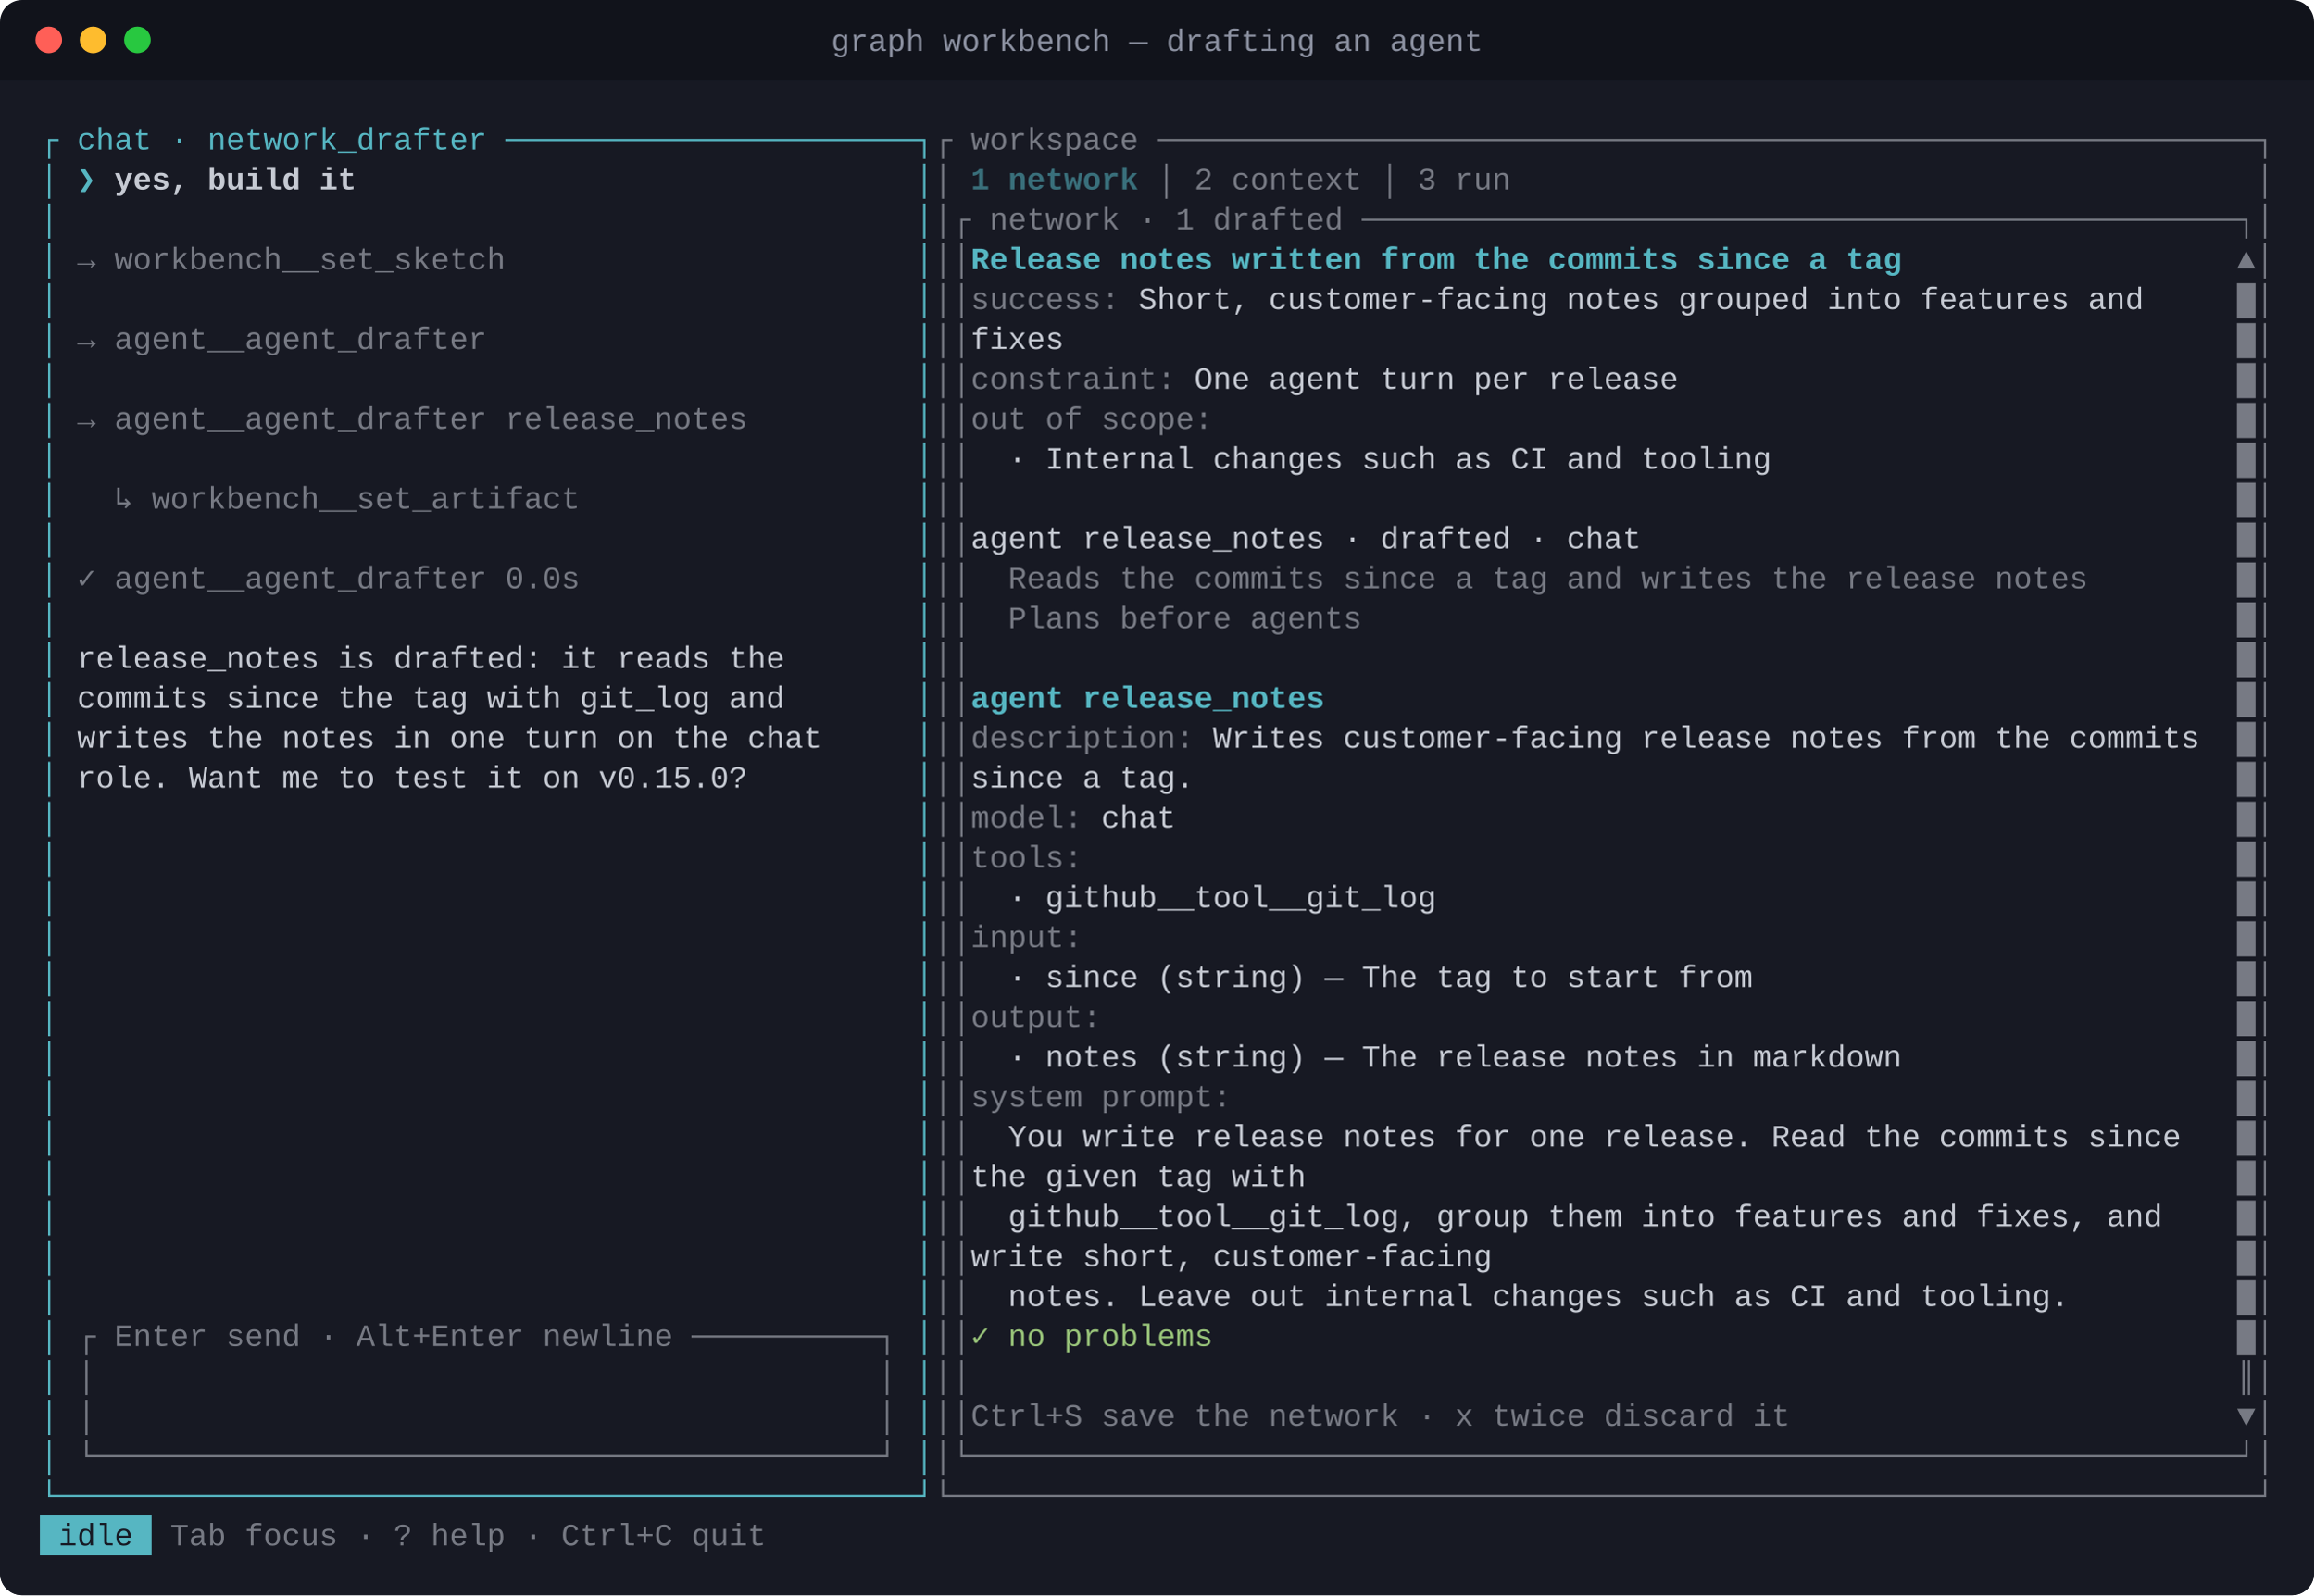
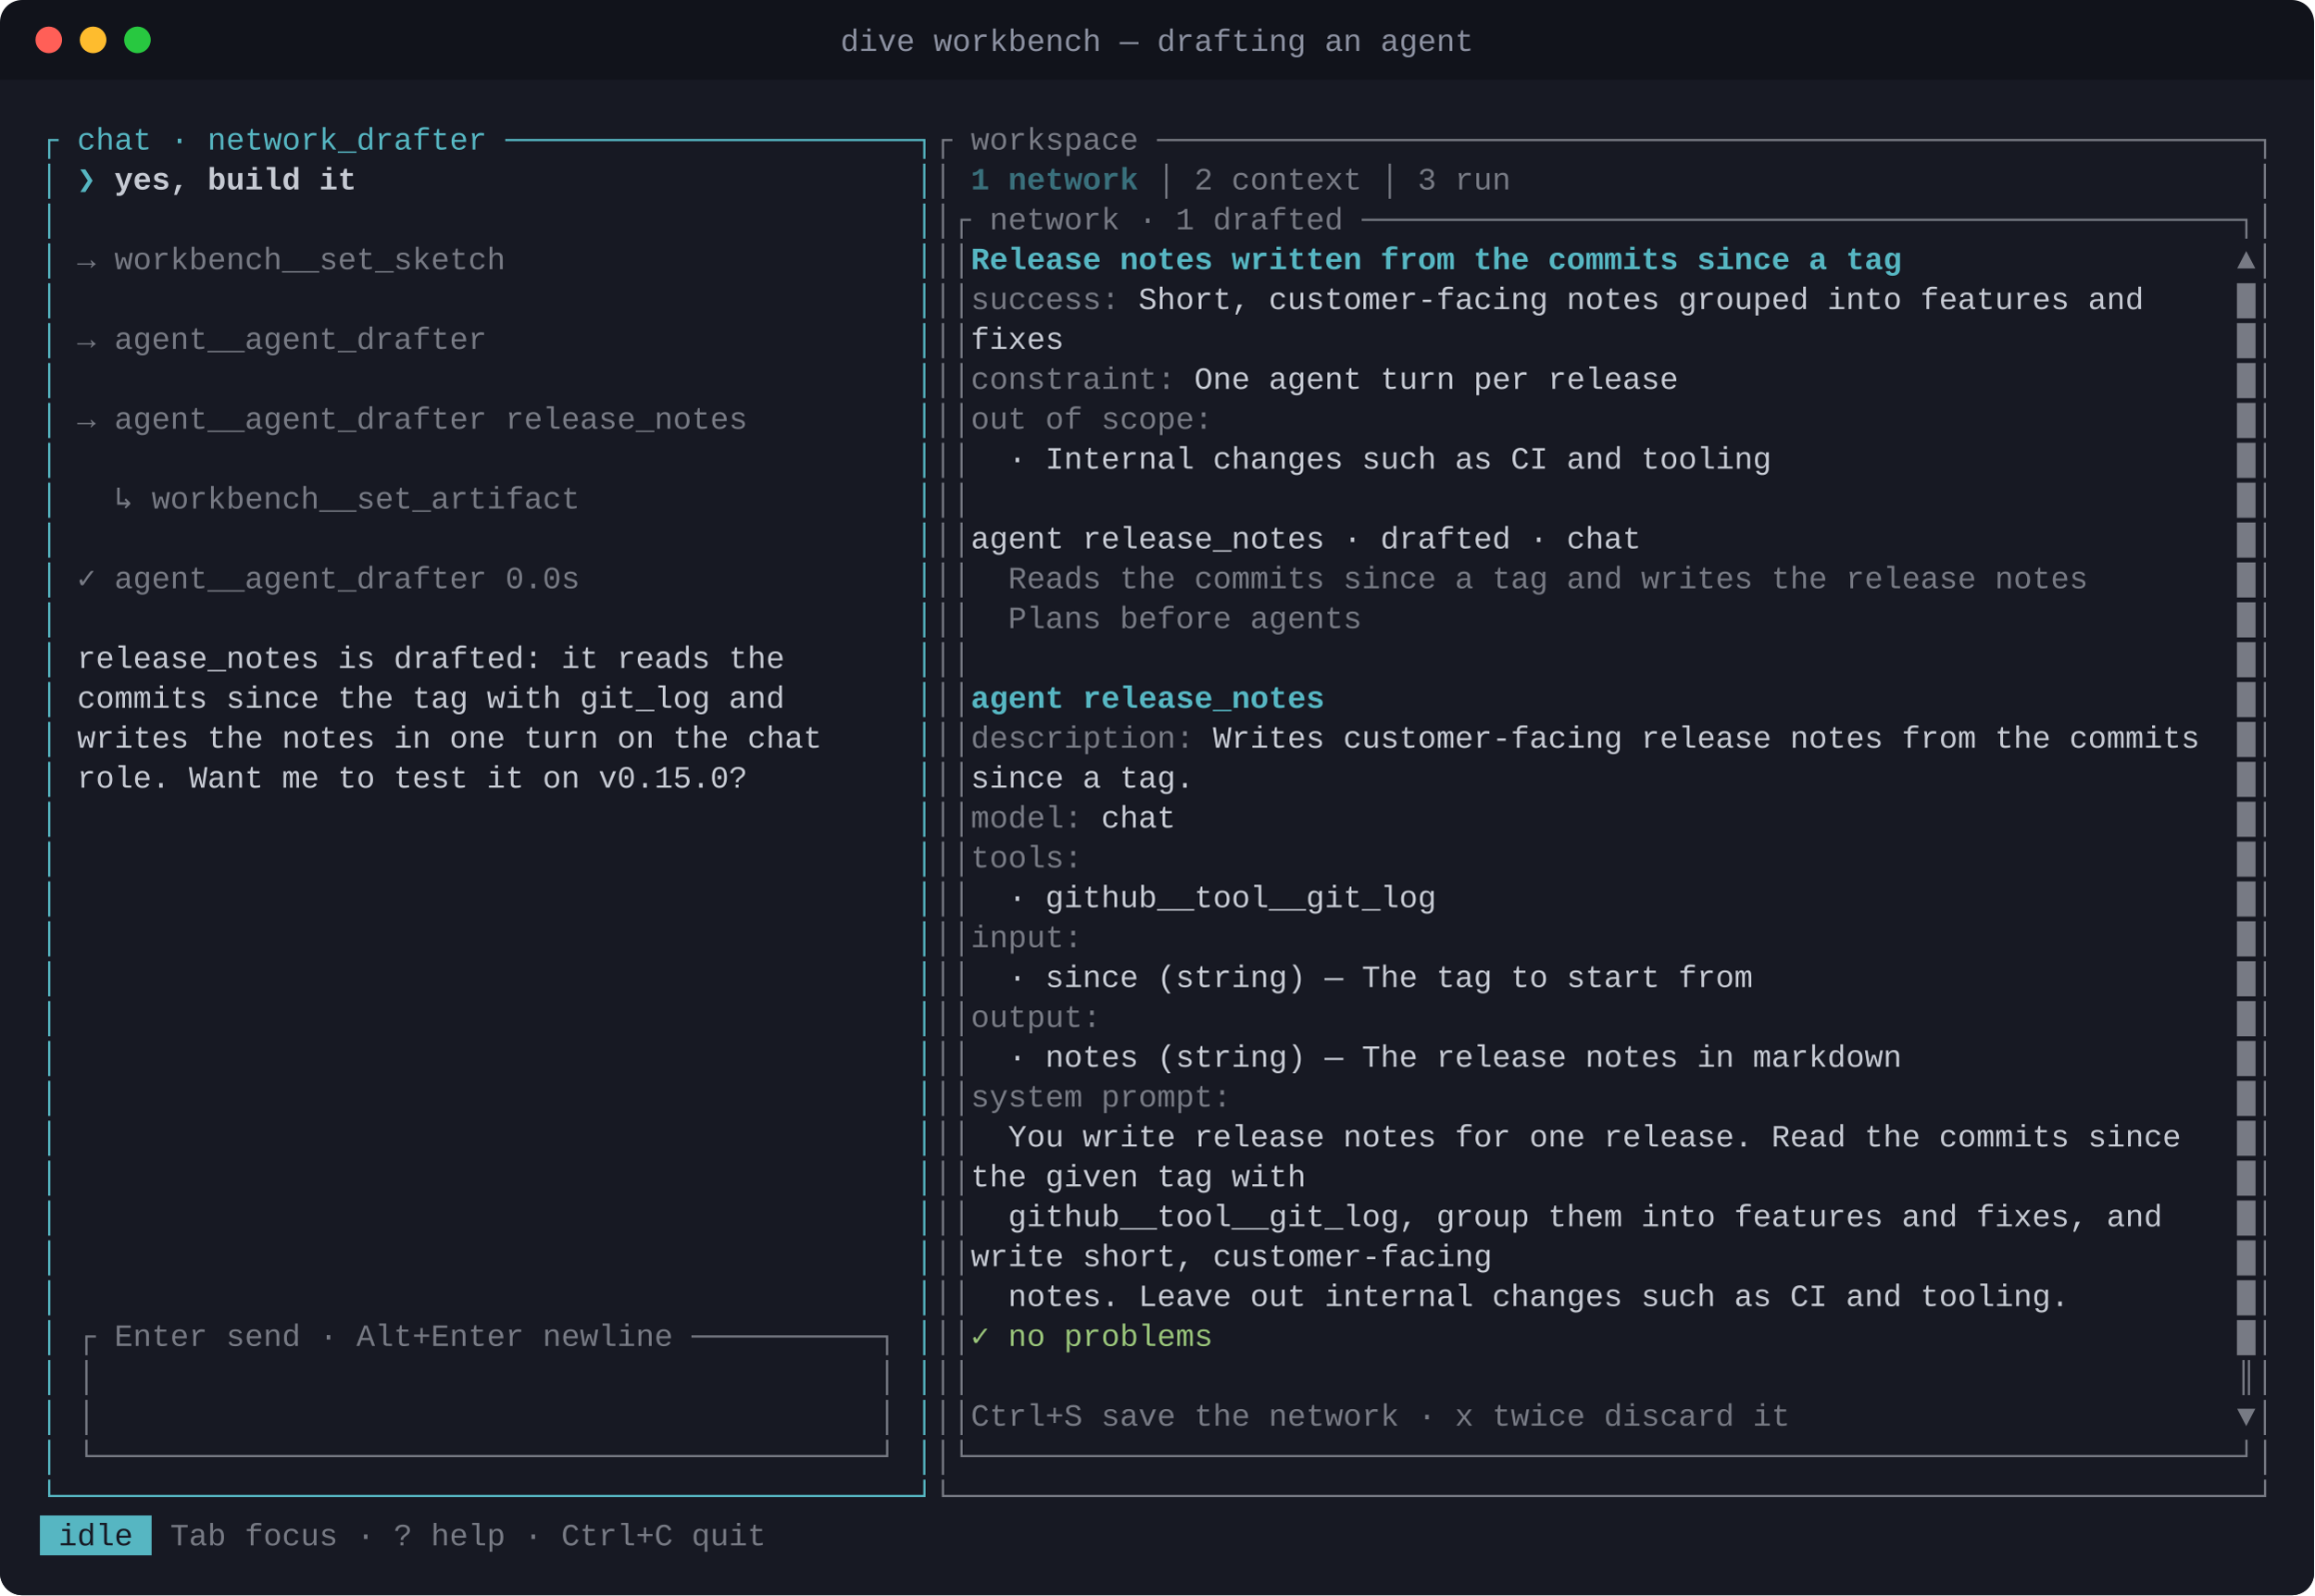
<svg xmlns="http://www.w3.org/2000/svg" width="1044" height="720" viewBox="0 0 1044 720" xml:space="preserve" font-family="ui-monospace, SFMono-Regular, Menlo, Consolas, 'Liberation Mono', monospace" font-size="14px">
  <rect width="1044" height="720" rx="10" fill="#11131b" />
  <rect y="36" width="1044" height="674" fill="#171923" />
  <rect y="700" width="1044" height="20" rx="10" fill="#171923" />
  <circle cx="22" cy="18" r="6" fill="#ff5f57" />
  <circle cx="42" cy="18" r="6" fill="#febc2e" />
  <circle cx="62" cy="18" r="6" fill="#28c840" />
-   <text x="522" y="23" fill="#8b90a0" text-anchor="middle">graph workbench — drafting an agent</text>
+   <text x="522" y="23" fill="#8b90a0" text-anchor="middle">dive workbench — drafting an agent</text>
  <rect x="18.0" y="684.0" width="50.4" height="18" fill="#56b6c2" />
  <text x="18.0" y="67.5" textLength="8.4" lengthAdjust="spacingAndGlyphs" fill="#56b6c2">┌</text>
  <text x="34.8" y="67.5" textLength="33.6" lengthAdjust="spacingAndGlyphs" fill="#56b6c2">chat</text>
  <text x="76.8" y="67.5" textLength="8.4" lengthAdjust="spacingAndGlyphs" fill="#56b6c2">·</text>
  <text x="93.6" y="67.5" textLength="126.0" lengthAdjust="spacingAndGlyphs" fill="#56b6c2">network_drafter</text>
  <text x="228.0" y="67.5" textLength="193.2" lengthAdjust="spacingAndGlyphs" fill="#56b6c2">──────────────────────┐</text>
  <text x="421.2" y="67.5" textLength="8.4" lengthAdjust="spacingAndGlyphs" fill="#c6cad3" opacity="0.55">┌</text>
  <text x="438.0" y="67.5" textLength="75.6" lengthAdjust="spacingAndGlyphs" fill="#c6cad3" opacity="0.55">workspace</text>
  <text x="522.0" y="67.5" textLength="504.0" lengthAdjust="spacingAndGlyphs" fill="#c6cad3" opacity="0.55">───────────────────────────────────────────────────────────┐</text>
  <text x="18.0" y="85.5" textLength="8.4" lengthAdjust="spacingAndGlyphs" fill="#56b6c2">│</text>
  <text x="34.8" y="85.5" textLength="8.4" lengthAdjust="spacingAndGlyphs" fill="#56b6c2">❯</text>
  <text x="51.6" y="85.5" textLength="33.6" lengthAdjust="spacingAndGlyphs" fill="#c6cad3" font-weight="600">yes,</text>
  <text x="93.6" y="85.5" textLength="42.0" lengthAdjust="spacingAndGlyphs" fill="#c6cad3" font-weight="600">build</text>
  <text x="144.0" y="85.5" textLength="16.8" lengthAdjust="spacingAndGlyphs" fill="#c6cad3" font-weight="600">it</text>
  <text x="412.8" y="85.5" textLength="8.4" lengthAdjust="spacingAndGlyphs" fill="#56b6c2">│</text>
  <text x="421.2" y="85.5" textLength="8.4" lengthAdjust="spacingAndGlyphs" fill="#c6cad3" opacity="0.55">│</text>
  <text x="438.0" y="85.5" textLength="8.4" lengthAdjust="spacingAndGlyphs" fill="#56b6c2" font-weight="600" opacity="0.55">1</text>
  <text x="454.8" y="85.5" textLength="58.8" lengthAdjust="spacingAndGlyphs" fill="#56b6c2" font-weight="600" opacity="0.55">network</text>
  <text x="522.0" y="85.5" textLength="8.4" lengthAdjust="spacingAndGlyphs" fill="#c6cad3" opacity="0.55">│</text>
  <text x="538.8" y="85.5" textLength="8.4" lengthAdjust="spacingAndGlyphs" fill="#c6cad3" opacity="0.55">2</text>
  <text x="555.6" y="85.5" textLength="58.8" lengthAdjust="spacingAndGlyphs" fill="#c6cad3" opacity="0.55">context</text>
  <text x="622.8" y="85.5" textLength="8.4" lengthAdjust="spacingAndGlyphs" fill="#c6cad3" opacity="0.55">│</text>
  <text x="639.6" y="85.5" textLength="8.4" lengthAdjust="spacingAndGlyphs" fill="#c6cad3" opacity="0.55">3</text>
  <text x="656.4" y="85.5" textLength="25.2" lengthAdjust="spacingAndGlyphs" fill="#c6cad3" opacity="0.55">run</text>
  <text x="1017.6" y="85.5" textLength="8.4" lengthAdjust="spacingAndGlyphs" fill="#c6cad3" opacity="0.55">│</text>
  <text x="18.0" y="103.5" textLength="8.4" lengthAdjust="spacingAndGlyphs" fill="#56b6c2">│</text>
  <text x="412.8" y="103.5" textLength="8.4" lengthAdjust="spacingAndGlyphs" fill="#56b6c2">│</text>
  <text x="421.2" y="103.5" textLength="16.8" lengthAdjust="spacingAndGlyphs" fill="#c6cad3" opacity="0.55">│┌</text>
  <text x="446.4" y="103.5" textLength="58.8" lengthAdjust="spacingAndGlyphs" fill="#c6cad3" opacity="0.55">network</text>
  <text x="513.6" y="103.5" textLength="8.4" lengthAdjust="spacingAndGlyphs" fill="#c6cad3" opacity="0.55">·</text>
  <text x="530.4" y="103.5" textLength="8.4" lengthAdjust="spacingAndGlyphs" fill="#c6cad3" opacity="0.55">1</text>
  <text x="547.2" y="103.5" textLength="58.8" lengthAdjust="spacingAndGlyphs" fill="#c6cad3" opacity="0.55">drafted</text>
  <text x="614.4" y="103.5" textLength="411.6" lengthAdjust="spacingAndGlyphs" fill="#c6cad3" opacity="0.55">───────────────────────────────────────────────┐│</text>
  <text x="18.0" y="121.5" textLength="8.4" lengthAdjust="spacingAndGlyphs" fill="#56b6c2">│</text>
  <text x="34.8" y="121.5" textLength="8.4" lengthAdjust="spacingAndGlyphs" fill="#c6cad3" opacity="0.55">→</text>
  <text x="51.6" y="121.5" textLength="176.4" lengthAdjust="spacingAndGlyphs" fill="#c6cad3" opacity="0.55">workbench__set_sketch</text>
  <text x="412.8" y="121.5" textLength="8.4" lengthAdjust="spacingAndGlyphs" fill="#56b6c2">│</text>
  <text x="421.2" y="121.5" textLength="16.8" lengthAdjust="spacingAndGlyphs" fill="#c6cad3" opacity="0.55">││</text>
  <text x="438.0" y="121.5" textLength="58.8" lengthAdjust="spacingAndGlyphs" fill="#56b6c2" font-weight="600">Release</text>
  <text x="505.2" y="121.5" textLength="42.0" lengthAdjust="spacingAndGlyphs" fill="#56b6c2" font-weight="600">notes</text>
  <text x="555.6" y="121.5" textLength="58.8" lengthAdjust="spacingAndGlyphs" fill="#56b6c2" font-weight="600">written</text>
  <text x="622.8" y="121.5" textLength="33.6" lengthAdjust="spacingAndGlyphs" fill="#56b6c2" font-weight="600">from</text>
  <text x="664.8" y="121.5" textLength="25.2" lengthAdjust="spacingAndGlyphs" fill="#56b6c2" font-weight="600">the</text>
  <text x="698.4" y="121.5" textLength="58.8" lengthAdjust="spacingAndGlyphs" fill="#56b6c2" font-weight="600">commits</text>
  <text x="765.6" y="121.5" textLength="42.0" lengthAdjust="spacingAndGlyphs" fill="#56b6c2" font-weight="600">since</text>
  <text x="816.0" y="121.5" textLength="8.4" lengthAdjust="spacingAndGlyphs" fill="#56b6c2" font-weight="600">a</text>
  <text x="832.8" y="121.5" textLength="25.2" lengthAdjust="spacingAndGlyphs" fill="#56b6c2" font-weight="600">tag</text>
  <text x="1009.2" y="121.5" textLength="16.8" lengthAdjust="spacingAndGlyphs" fill="#c6cad3" opacity="0.55">▲│</text>
  <text x="18.0" y="139.5" textLength="8.4" lengthAdjust="spacingAndGlyphs" fill="#56b6c2">│</text>
  <text x="412.8" y="139.5" textLength="8.4" lengthAdjust="spacingAndGlyphs" fill="#56b6c2">│</text>
  <text x="421.2" y="139.5" textLength="84.0" lengthAdjust="spacingAndGlyphs" fill="#c6cad3" opacity="0.55">││success:</text>
  <text x="513.6" y="139.5" textLength="50.4" lengthAdjust="spacingAndGlyphs" fill="#c6cad3">Short,</text>
  <text x="572.4" y="139.5" textLength="126.0" lengthAdjust="spacingAndGlyphs" fill="#c6cad3">customer-facing</text>
  <text x="706.8" y="139.5" textLength="42.0" lengthAdjust="spacingAndGlyphs" fill="#c6cad3">notes</text>
  <text x="757.2" y="139.5" textLength="58.8" lengthAdjust="spacingAndGlyphs" fill="#c6cad3">grouped</text>
  <text x="824.4" y="139.5" textLength="33.6" lengthAdjust="spacingAndGlyphs" fill="#c6cad3">into</text>
  <text x="866.4" y="139.5" textLength="67.2" lengthAdjust="spacingAndGlyphs" fill="#c6cad3">features</text>
  <text x="942.0" y="139.5" textLength="25.2" lengthAdjust="spacingAndGlyphs" fill="#c6cad3">and</text>
  <text x="1009.2" y="139.5" textLength="16.8" lengthAdjust="spacingAndGlyphs" fill="#c6cad3" opacity="0.55">█│</text>
  <text x="18.0" y="157.5" textLength="8.4" lengthAdjust="spacingAndGlyphs" fill="#56b6c2">│</text>
  <text x="34.8" y="157.5" textLength="8.4" lengthAdjust="spacingAndGlyphs" fill="#c6cad3" opacity="0.55">→</text>
  <text x="51.6" y="157.5" textLength="168.0" lengthAdjust="spacingAndGlyphs" fill="#c6cad3" opacity="0.55">agent__agent_drafter</text>
  <text x="412.8" y="157.5" textLength="8.4" lengthAdjust="spacingAndGlyphs" fill="#56b6c2">│</text>
  <text x="421.2" y="157.5" textLength="16.8" lengthAdjust="spacingAndGlyphs" fill="#c6cad3" opacity="0.55">││</text>
  <text x="438.0" y="157.5" textLength="42.0" lengthAdjust="spacingAndGlyphs" fill="#c6cad3">fixes</text>
  <text x="1009.2" y="157.5" textLength="16.8" lengthAdjust="spacingAndGlyphs" fill="#c6cad3" opacity="0.55">█│</text>
  <text x="18.0" y="175.5" textLength="8.4" lengthAdjust="spacingAndGlyphs" fill="#56b6c2">│</text>
  <text x="412.8" y="175.5" textLength="8.4" lengthAdjust="spacingAndGlyphs" fill="#56b6c2">│</text>
  <text x="421.2" y="175.5" textLength="109.2" lengthAdjust="spacingAndGlyphs" fill="#c6cad3" opacity="0.55">││constraint:</text>
  <text x="538.8" y="175.5" textLength="25.2" lengthAdjust="spacingAndGlyphs" fill="#c6cad3">One</text>
  <text x="572.4" y="175.5" textLength="42.0" lengthAdjust="spacingAndGlyphs" fill="#c6cad3">agent</text>
  <text x="622.8" y="175.5" textLength="33.6" lengthAdjust="spacingAndGlyphs" fill="#c6cad3">turn</text>
  <text x="664.8" y="175.5" textLength="25.2" lengthAdjust="spacingAndGlyphs" fill="#c6cad3">per</text>
  <text x="698.4" y="175.5" textLength="58.8" lengthAdjust="spacingAndGlyphs" fill="#c6cad3">release</text>
  <text x="1009.2" y="175.5" textLength="16.8" lengthAdjust="spacingAndGlyphs" fill="#c6cad3" opacity="0.55">█│</text>
  <text x="18.0" y="193.5" textLength="8.4" lengthAdjust="spacingAndGlyphs" fill="#56b6c2">│</text>
  <text x="34.8" y="193.5" textLength="8.4" lengthAdjust="spacingAndGlyphs" fill="#c6cad3" opacity="0.55">→</text>
  <text x="51.6" y="193.5" textLength="168.0" lengthAdjust="spacingAndGlyphs" fill="#c6cad3" opacity="0.55">agent__agent_drafter</text>
  <text x="228.0" y="193.5" textLength="109.2" lengthAdjust="spacingAndGlyphs" fill="#c6cad3" opacity="0.55">release_notes</text>
  <text x="412.8" y="193.5" textLength="8.4" lengthAdjust="spacingAndGlyphs" fill="#56b6c2">│</text>
  <text x="421.2" y="193.5" textLength="42.0" lengthAdjust="spacingAndGlyphs" fill="#c6cad3" opacity="0.55">││out</text>
  <text x="471.6" y="193.5" textLength="16.8" lengthAdjust="spacingAndGlyphs" fill="#c6cad3" opacity="0.55">of</text>
  <text x="496.8" y="193.5" textLength="50.4" lengthAdjust="spacingAndGlyphs" fill="#c6cad3" opacity="0.55">scope:</text>
  <text x="1009.2" y="193.5" textLength="16.8" lengthAdjust="spacingAndGlyphs" fill="#c6cad3" opacity="0.55">█│</text>
  <text x="18.0" y="211.5" textLength="8.4" lengthAdjust="spacingAndGlyphs" fill="#56b6c2">│</text>
  <text x="412.8" y="211.5" textLength="8.4" lengthAdjust="spacingAndGlyphs" fill="#56b6c2">│</text>
  <text x="421.2" y="211.5" textLength="16.8" lengthAdjust="spacingAndGlyphs" fill="#c6cad3" opacity="0.55">││</text>
  <text x="454.8" y="211.5" textLength="8.4" lengthAdjust="spacingAndGlyphs" fill="#c6cad3">·</text>
  <text x="471.6" y="211.5" textLength="67.2" lengthAdjust="spacingAndGlyphs" fill="#c6cad3">Internal</text>
  <text x="547.2" y="211.5" textLength="58.8" lengthAdjust="spacingAndGlyphs" fill="#c6cad3">changes</text>
  <text x="614.4" y="211.5" textLength="33.6" lengthAdjust="spacingAndGlyphs" fill="#c6cad3">such</text>
  <text x="656.4" y="211.5" textLength="16.8" lengthAdjust="spacingAndGlyphs" fill="#c6cad3">as</text>
  <text x="681.6" y="211.5" textLength="16.8" lengthAdjust="spacingAndGlyphs" fill="#c6cad3">CI</text>
  <text x="706.8" y="211.5" textLength="25.2" lengthAdjust="spacingAndGlyphs" fill="#c6cad3">and</text>
  <text x="740.4" y="211.5" textLength="58.8" lengthAdjust="spacingAndGlyphs" fill="#c6cad3">tooling</text>
  <text x="1009.2" y="211.5" textLength="16.8" lengthAdjust="spacingAndGlyphs" fill="#c6cad3" opacity="0.55">█│</text>
  <text x="18.0" y="229.5" textLength="8.4" lengthAdjust="spacingAndGlyphs" fill="#56b6c2">│</text>
  <text x="51.6" y="229.5" textLength="8.4" lengthAdjust="spacingAndGlyphs" fill="#c6cad3" opacity="0.55">↳</text>
  <text x="68.4" y="229.5" textLength="193.2" lengthAdjust="spacingAndGlyphs" fill="#c6cad3" opacity="0.55">workbench__set_artifact</text>
  <text x="412.8" y="229.5" textLength="8.4" lengthAdjust="spacingAndGlyphs" fill="#56b6c2">│</text>
  <text x="421.2" y="229.5" textLength="16.8" lengthAdjust="spacingAndGlyphs" fill="#c6cad3" opacity="0.55">││</text>
  <text x="1009.2" y="229.5" textLength="16.8" lengthAdjust="spacingAndGlyphs" fill="#c6cad3" opacity="0.55">█│</text>
  <text x="18.0" y="247.5" textLength="8.4" lengthAdjust="spacingAndGlyphs" fill="#56b6c2">│</text>
  <text x="412.8" y="247.5" textLength="8.4" lengthAdjust="spacingAndGlyphs" fill="#56b6c2">│</text>
  <text x="421.2" y="247.5" textLength="16.8" lengthAdjust="spacingAndGlyphs" fill="#c6cad3" opacity="0.55">││</text>
  <text x="438.0" y="247.5" textLength="42.0" lengthAdjust="spacingAndGlyphs" fill="#c6cad3">agent</text>
  <text x="488.4" y="247.5" textLength="109.2" lengthAdjust="spacingAndGlyphs" fill="#c6cad3">release_notes</text>
  <text x="606.0" y="247.5" textLength="8.4" lengthAdjust="spacingAndGlyphs" fill="#c6cad3">·</text>
  <text x="622.8" y="247.5" textLength="58.8" lengthAdjust="spacingAndGlyphs" fill="#c6cad3">drafted</text>
  <text x="690.0" y="247.5" textLength="8.4" lengthAdjust="spacingAndGlyphs" fill="#c6cad3">·</text>
  <text x="706.8" y="247.5" textLength="33.6" lengthAdjust="spacingAndGlyphs" fill="#c6cad3">chat</text>
  <text x="1009.2" y="247.5" textLength="16.8" lengthAdjust="spacingAndGlyphs" fill="#c6cad3" opacity="0.55">█│</text>
  <text x="18.0" y="265.5" textLength="8.4" lengthAdjust="spacingAndGlyphs" fill="#56b6c2">│</text>
  <text x="34.8" y="265.5" textLength="8.4" lengthAdjust="spacingAndGlyphs" fill="#c6cad3" opacity="0.55">✓</text>
  <text x="51.6" y="265.5" textLength="168.0" lengthAdjust="spacingAndGlyphs" fill="#c6cad3" opacity="0.55">agent__agent_drafter</text>
  <text x="228.0" y="265.5" textLength="33.6" lengthAdjust="spacingAndGlyphs" fill="#c6cad3" opacity="0.55">0.0s</text>
  <text x="412.8" y="265.5" textLength="8.4" lengthAdjust="spacingAndGlyphs" fill="#56b6c2">│</text>
  <text x="421.2" y="265.5" textLength="16.8" lengthAdjust="spacingAndGlyphs" fill="#c6cad3" opacity="0.55">││</text>
  <text x="454.8" y="265.5" textLength="42.0" lengthAdjust="spacingAndGlyphs" fill="#c6cad3" opacity="0.55">Reads</text>
  <text x="505.2" y="265.5" textLength="25.2" lengthAdjust="spacingAndGlyphs" fill="#c6cad3" opacity="0.55">the</text>
  <text x="538.8" y="265.5" textLength="58.8" lengthAdjust="spacingAndGlyphs" fill="#c6cad3" opacity="0.55">commits</text>
  <text x="606.0" y="265.5" textLength="42.0" lengthAdjust="spacingAndGlyphs" fill="#c6cad3" opacity="0.55">since</text>
  <text x="656.4" y="265.5" textLength="8.4" lengthAdjust="spacingAndGlyphs" fill="#c6cad3" opacity="0.55">a</text>
  <text x="673.2" y="265.5" textLength="25.2" lengthAdjust="spacingAndGlyphs" fill="#c6cad3" opacity="0.55">tag</text>
  <text x="706.8" y="265.5" textLength="25.2" lengthAdjust="spacingAndGlyphs" fill="#c6cad3" opacity="0.55">and</text>
  <text x="740.4" y="265.5" textLength="50.4" lengthAdjust="spacingAndGlyphs" fill="#c6cad3" opacity="0.55">writes</text>
  <text x="799.2" y="265.5" textLength="25.2" lengthAdjust="spacingAndGlyphs" fill="#c6cad3" opacity="0.55">the</text>
  <text x="832.8" y="265.5" textLength="58.8" lengthAdjust="spacingAndGlyphs" fill="#c6cad3" opacity="0.55">release</text>
  <text x="900.0" y="265.5" textLength="42.0" lengthAdjust="spacingAndGlyphs" fill="#c6cad3" opacity="0.55">notes</text>
  <text x="1009.2" y="265.5" textLength="16.8" lengthAdjust="spacingAndGlyphs" fill="#c6cad3" opacity="0.55">█│</text>
  <text x="18.0" y="283.5" textLength="8.4" lengthAdjust="spacingAndGlyphs" fill="#56b6c2">│</text>
  <text x="412.8" y="283.5" textLength="8.4" lengthAdjust="spacingAndGlyphs" fill="#56b6c2">│</text>
  <text x="421.2" y="283.5" textLength="16.8" lengthAdjust="spacingAndGlyphs" fill="#c6cad3" opacity="0.55">││</text>
  <text x="454.8" y="283.5" textLength="42.0" lengthAdjust="spacingAndGlyphs" fill="#c6cad3" opacity="0.55">Plans</text>
  <text x="505.2" y="283.5" textLength="50.4" lengthAdjust="spacingAndGlyphs" fill="#c6cad3" opacity="0.55">before</text>
  <text x="564.0" y="283.5" textLength="50.4" lengthAdjust="spacingAndGlyphs" fill="#c6cad3" opacity="0.55">agents</text>
  <text x="1009.2" y="283.5" textLength="16.8" lengthAdjust="spacingAndGlyphs" fill="#c6cad3" opacity="0.55">█│</text>
  <text x="18.0" y="301.5" textLength="8.4" lengthAdjust="spacingAndGlyphs" fill="#56b6c2">│</text>
  <text x="34.8" y="301.5" textLength="109.2" lengthAdjust="spacingAndGlyphs" fill="#c6cad3">release_notes</text>
  <text x="152.4" y="301.5" textLength="16.8" lengthAdjust="spacingAndGlyphs" fill="#c6cad3">is</text>
  <text x="177.6" y="301.5" textLength="67.2" lengthAdjust="spacingAndGlyphs" fill="#c6cad3">drafted:</text>
  <text x="253.2" y="301.5" textLength="16.8" lengthAdjust="spacingAndGlyphs" fill="#c6cad3">it</text>
  <text x="278.4" y="301.5" textLength="42.0" lengthAdjust="spacingAndGlyphs" fill="#c6cad3">reads</text>
  <text x="328.8" y="301.5" textLength="25.2" lengthAdjust="spacingAndGlyphs" fill="#c6cad3">the</text>
  <text x="412.8" y="301.5" textLength="8.4" lengthAdjust="spacingAndGlyphs" fill="#56b6c2">│</text>
  <text x="421.2" y="301.5" textLength="16.8" lengthAdjust="spacingAndGlyphs" fill="#c6cad3" opacity="0.55">││</text>
  <text x="1009.2" y="301.5" textLength="16.8" lengthAdjust="spacingAndGlyphs" fill="#c6cad3" opacity="0.55">█│</text>
  <text x="18.0" y="319.5" textLength="8.4" lengthAdjust="spacingAndGlyphs" fill="#56b6c2">│</text>
  <text x="34.8" y="319.5" textLength="58.8" lengthAdjust="spacingAndGlyphs" fill="#c6cad3">commits</text>
  <text x="102.0" y="319.5" textLength="42.0" lengthAdjust="spacingAndGlyphs" fill="#c6cad3">since</text>
  <text x="152.4" y="319.5" textLength="25.2" lengthAdjust="spacingAndGlyphs" fill="#c6cad3">the</text>
  <text x="186.0" y="319.5" textLength="25.2" lengthAdjust="spacingAndGlyphs" fill="#c6cad3">tag</text>
  <text x="219.6" y="319.5" textLength="33.6" lengthAdjust="spacingAndGlyphs" fill="#c6cad3">with</text>
  <text x="261.6" y="319.5" textLength="58.8" lengthAdjust="spacingAndGlyphs" fill="#c6cad3">git_log</text>
  <text x="328.8" y="319.5" textLength="25.2" lengthAdjust="spacingAndGlyphs" fill="#c6cad3">and</text>
  <text x="412.8" y="319.5" textLength="8.4" lengthAdjust="spacingAndGlyphs" fill="#56b6c2">│</text>
  <text x="421.2" y="319.5" textLength="16.8" lengthAdjust="spacingAndGlyphs" fill="#c6cad3" opacity="0.55">││</text>
  <text x="438.0" y="319.5" textLength="42.0" lengthAdjust="spacingAndGlyphs" fill="#56b6c2" font-weight="600">agent</text>
  <text x="488.4" y="319.5" textLength="109.2" lengthAdjust="spacingAndGlyphs" fill="#56b6c2" font-weight="600">release_notes</text>
  <text x="1009.2" y="319.5" textLength="16.8" lengthAdjust="spacingAndGlyphs" fill="#c6cad3" opacity="0.55">█│</text>
  <text x="18.0" y="337.5" textLength="8.4" lengthAdjust="spacingAndGlyphs" fill="#56b6c2">│</text>
  <text x="34.8" y="337.5" textLength="50.4" lengthAdjust="spacingAndGlyphs" fill="#c6cad3">writes</text>
  <text x="93.6" y="337.5" textLength="25.2" lengthAdjust="spacingAndGlyphs" fill="#c6cad3">the</text>
  <text x="127.2" y="337.5" textLength="42.0" lengthAdjust="spacingAndGlyphs" fill="#c6cad3">notes</text>
  <text x="177.6" y="337.5" textLength="16.8" lengthAdjust="spacingAndGlyphs" fill="#c6cad3">in</text>
  <text x="202.8" y="337.5" textLength="25.2" lengthAdjust="spacingAndGlyphs" fill="#c6cad3">one</text>
  <text x="236.4" y="337.5" textLength="33.6" lengthAdjust="spacingAndGlyphs" fill="#c6cad3">turn</text>
  <text x="278.4" y="337.5" textLength="16.8" lengthAdjust="spacingAndGlyphs" fill="#c6cad3">on</text>
  <text x="303.6" y="337.5" textLength="25.2" lengthAdjust="spacingAndGlyphs" fill="#c6cad3">the</text>
  <text x="337.2" y="337.5" textLength="33.6" lengthAdjust="spacingAndGlyphs" fill="#c6cad3">chat</text>
  <text x="412.8" y="337.5" textLength="8.4" lengthAdjust="spacingAndGlyphs" fill="#56b6c2">│</text>
  <text x="421.2" y="337.5" textLength="117.6" lengthAdjust="spacingAndGlyphs" fill="#c6cad3" opacity="0.55">││description:</text>
  <text x="547.2" y="337.5" textLength="50.4" lengthAdjust="spacingAndGlyphs" fill="#c6cad3">Writes</text>
  <text x="606.0" y="337.5" textLength="126.0" lengthAdjust="spacingAndGlyphs" fill="#c6cad3">customer-facing</text>
  <text x="740.4" y="337.5" textLength="58.8" lengthAdjust="spacingAndGlyphs" fill="#c6cad3">release</text>
  <text x="807.6" y="337.5" textLength="42.0" lengthAdjust="spacingAndGlyphs" fill="#c6cad3">notes</text>
  <text x="858.0" y="337.5" textLength="33.6" lengthAdjust="spacingAndGlyphs" fill="#c6cad3">from</text>
  <text x="900.0" y="337.5" textLength="25.2" lengthAdjust="spacingAndGlyphs" fill="#c6cad3">the</text>
  <text x="933.6" y="337.5" textLength="58.8" lengthAdjust="spacingAndGlyphs" fill="#c6cad3">commits</text>
  <text x="1009.2" y="337.5" textLength="16.8" lengthAdjust="spacingAndGlyphs" fill="#c6cad3" opacity="0.55">█│</text>
  <text x="18.0" y="355.5" textLength="8.4" lengthAdjust="spacingAndGlyphs" fill="#56b6c2">│</text>
  <text x="34.8" y="355.5" textLength="42.0" lengthAdjust="spacingAndGlyphs" fill="#c6cad3">role.</text>
  <text x="85.2" y="355.5" textLength="33.6" lengthAdjust="spacingAndGlyphs" fill="#c6cad3">Want</text>
  <text x="127.2" y="355.5" textLength="16.8" lengthAdjust="spacingAndGlyphs" fill="#c6cad3">me</text>
  <text x="152.4" y="355.5" textLength="16.8" lengthAdjust="spacingAndGlyphs" fill="#c6cad3">to</text>
  <text x="177.6" y="355.5" textLength="33.6" lengthAdjust="spacingAndGlyphs" fill="#c6cad3">test</text>
  <text x="219.6" y="355.5" textLength="16.8" lengthAdjust="spacingAndGlyphs" fill="#c6cad3">it</text>
  <text x="244.8" y="355.5" textLength="16.8" lengthAdjust="spacingAndGlyphs" fill="#c6cad3">on</text>
  <text x="270.0" y="355.5" textLength="67.2" lengthAdjust="spacingAndGlyphs" fill="#c6cad3">v0.15.0?</text>
  <text x="412.8" y="355.5" textLength="8.4" lengthAdjust="spacingAndGlyphs" fill="#56b6c2">│</text>
  <text x="421.2" y="355.5" textLength="16.8" lengthAdjust="spacingAndGlyphs" fill="#c6cad3" opacity="0.55">││</text>
  <text x="438.0" y="355.5" textLength="42.0" lengthAdjust="spacingAndGlyphs" fill="#c6cad3">since</text>
  <text x="488.4" y="355.5" textLength="8.4" lengthAdjust="spacingAndGlyphs" fill="#c6cad3">a</text>
  <text x="505.2" y="355.5" textLength="33.6" lengthAdjust="spacingAndGlyphs" fill="#c6cad3">tag.</text>
  <text x="1009.2" y="355.5" textLength="16.8" lengthAdjust="spacingAndGlyphs" fill="#c6cad3" opacity="0.55">█│</text>
  <text x="18.0" y="373.5" textLength="8.4" lengthAdjust="spacingAndGlyphs" fill="#56b6c2">│</text>
  <text x="412.8" y="373.5" textLength="8.4" lengthAdjust="spacingAndGlyphs" fill="#56b6c2">│</text>
  <text x="421.2" y="373.5" textLength="67.2" lengthAdjust="spacingAndGlyphs" fill="#c6cad3" opacity="0.55">││model:</text>
  <text x="496.8" y="373.5" textLength="33.6" lengthAdjust="spacingAndGlyphs" fill="#c6cad3">chat</text>
  <text x="1009.2" y="373.5" textLength="16.8" lengthAdjust="spacingAndGlyphs" fill="#c6cad3" opacity="0.55">█│</text>
  <text x="18.0" y="391.5" textLength="8.4" lengthAdjust="spacingAndGlyphs" fill="#56b6c2">│</text>
  <text x="412.8" y="391.5" textLength="8.4" lengthAdjust="spacingAndGlyphs" fill="#56b6c2">│</text>
  <text x="421.2" y="391.5" textLength="67.2" lengthAdjust="spacingAndGlyphs" fill="#c6cad3" opacity="0.55">││tools:</text>
  <text x="1009.2" y="391.5" textLength="16.8" lengthAdjust="spacingAndGlyphs" fill="#c6cad3" opacity="0.55">█│</text>
  <text x="18.0" y="409.5" textLength="8.4" lengthAdjust="spacingAndGlyphs" fill="#56b6c2">│</text>
  <text x="412.8" y="409.5" textLength="8.4" lengthAdjust="spacingAndGlyphs" fill="#56b6c2">│</text>
  <text x="421.2" y="409.5" textLength="16.8" lengthAdjust="spacingAndGlyphs" fill="#c6cad3" opacity="0.55">││</text>
  <text x="454.8" y="409.5" textLength="8.4" lengthAdjust="spacingAndGlyphs" fill="#c6cad3">·</text>
  <text x="471.6" y="409.5" textLength="176.4" lengthAdjust="spacingAndGlyphs" fill="#c6cad3">github__tool__git_log</text>
  <text x="1009.2" y="409.5" textLength="16.8" lengthAdjust="spacingAndGlyphs" fill="#c6cad3" opacity="0.55">█│</text>
  <text x="18.0" y="427.5" textLength="8.4" lengthAdjust="spacingAndGlyphs" fill="#56b6c2">│</text>
  <text x="412.8" y="427.5" textLength="8.4" lengthAdjust="spacingAndGlyphs" fill="#56b6c2">│</text>
  <text x="421.2" y="427.5" textLength="67.2" lengthAdjust="spacingAndGlyphs" fill="#c6cad3" opacity="0.55">││input:</text>
  <text x="1009.2" y="427.5" textLength="16.8" lengthAdjust="spacingAndGlyphs" fill="#c6cad3" opacity="0.55">█│</text>
  <text x="18.0" y="445.5" textLength="8.4" lengthAdjust="spacingAndGlyphs" fill="#56b6c2">│</text>
  <text x="412.8" y="445.5" textLength="8.4" lengthAdjust="spacingAndGlyphs" fill="#56b6c2">│</text>
  <text x="421.2" y="445.5" textLength="16.8" lengthAdjust="spacingAndGlyphs" fill="#c6cad3" opacity="0.55">││</text>
  <text x="454.8" y="445.5" textLength="8.4" lengthAdjust="spacingAndGlyphs" fill="#c6cad3">·</text>
  <text x="471.6" y="445.5" textLength="42.0" lengthAdjust="spacingAndGlyphs" fill="#c6cad3">since</text>
  <text x="522.0" y="445.5" textLength="67.2" lengthAdjust="spacingAndGlyphs" fill="#c6cad3">(string)</text>
  <text x="597.6" y="445.5" textLength="8.4" lengthAdjust="spacingAndGlyphs" fill="#c6cad3">—</text>
  <text x="614.4" y="445.5" textLength="25.2" lengthAdjust="spacingAndGlyphs" fill="#c6cad3">The</text>
  <text x="648.0" y="445.5" textLength="25.2" lengthAdjust="spacingAndGlyphs" fill="#c6cad3">tag</text>
  <text x="681.6" y="445.5" textLength="16.8" lengthAdjust="spacingAndGlyphs" fill="#c6cad3">to</text>
  <text x="706.8" y="445.5" textLength="42.0" lengthAdjust="spacingAndGlyphs" fill="#c6cad3">start</text>
  <text x="757.2" y="445.5" textLength="33.6" lengthAdjust="spacingAndGlyphs" fill="#c6cad3">from</text>
  <text x="1009.2" y="445.5" textLength="16.8" lengthAdjust="spacingAndGlyphs" fill="#c6cad3" opacity="0.55">█│</text>
  <text x="18.0" y="463.5" textLength="8.4" lengthAdjust="spacingAndGlyphs" fill="#56b6c2">│</text>
  <text x="412.8" y="463.5" textLength="8.4" lengthAdjust="spacingAndGlyphs" fill="#56b6c2">│</text>
  <text x="421.2" y="463.5" textLength="75.6" lengthAdjust="spacingAndGlyphs" fill="#c6cad3" opacity="0.55">││output:</text>
  <text x="1009.2" y="463.5" textLength="16.8" lengthAdjust="spacingAndGlyphs" fill="#c6cad3" opacity="0.55">█│</text>
  <text x="18.0" y="481.5" textLength="8.4" lengthAdjust="spacingAndGlyphs" fill="#56b6c2">│</text>
  <text x="412.8" y="481.5" textLength="8.4" lengthAdjust="spacingAndGlyphs" fill="#56b6c2">│</text>
  <text x="421.2" y="481.5" textLength="16.8" lengthAdjust="spacingAndGlyphs" fill="#c6cad3" opacity="0.55">││</text>
  <text x="454.8" y="481.5" textLength="8.4" lengthAdjust="spacingAndGlyphs" fill="#c6cad3">·</text>
  <text x="471.6" y="481.5" textLength="42.0" lengthAdjust="spacingAndGlyphs" fill="#c6cad3">notes</text>
  <text x="522.0" y="481.5" textLength="67.2" lengthAdjust="spacingAndGlyphs" fill="#c6cad3">(string)</text>
  <text x="597.6" y="481.5" textLength="8.4" lengthAdjust="spacingAndGlyphs" fill="#c6cad3">—</text>
  <text x="614.4" y="481.5" textLength="25.2" lengthAdjust="spacingAndGlyphs" fill="#c6cad3">The</text>
  <text x="648.0" y="481.5" textLength="58.8" lengthAdjust="spacingAndGlyphs" fill="#c6cad3">release</text>
  <text x="715.2" y="481.5" textLength="42.0" lengthAdjust="spacingAndGlyphs" fill="#c6cad3">notes</text>
  <text x="765.6" y="481.5" textLength="16.8" lengthAdjust="spacingAndGlyphs" fill="#c6cad3">in</text>
  <text x="790.8" y="481.5" textLength="67.2" lengthAdjust="spacingAndGlyphs" fill="#c6cad3">markdown</text>
  <text x="1009.2" y="481.5" textLength="16.8" lengthAdjust="spacingAndGlyphs" fill="#c6cad3" opacity="0.55">█│</text>
  <text x="18.0" y="499.5" textLength="8.4" lengthAdjust="spacingAndGlyphs" fill="#56b6c2">│</text>
  <text x="412.8" y="499.5" textLength="8.4" lengthAdjust="spacingAndGlyphs" fill="#56b6c2">│</text>
  <text x="421.2" y="499.5" textLength="67.2" lengthAdjust="spacingAndGlyphs" fill="#c6cad3" opacity="0.55">││system</text>
  <text x="496.8" y="499.5" textLength="58.8" lengthAdjust="spacingAndGlyphs" fill="#c6cad3" opacity="0.55">prompt:</text>
  <text x="1009.2" y="499.5" textLength="16.8" lengthAdjust="spacingAndGlyphs" fill="#c6cad3" opacity="0.55">█│</text>
  <text x="18.0" y="517.5" textLength="8.4" lengthAdjust="spacingAndGlyphs" fill="#56b6c2">│</text>
  <text x="412.8" y="517.5" textLength="8.4" lengthAdjust="spacingAndGlyphs" fill="#56b6c2">│</text>
  <text x="421.2" y="517.5" textLength="16.8" lengthAdjust="spacingAndGlyphs" fill="#c6cad3" opacity="0.55">││</text>
  <text x="454.8" y="517.5" textLength="25.2" lengthAdjust="spacingAndGlyphs" fill="#c6cad3">You</text>
  <text x="488.4" y="517.5" textLength="42.0" lengthAdjust="spacingAndGlyphs" fill="#c6cad3">write</text>
  <text x="538.8" y="517.5" textLength="58.8" lengthAdjust="spacingAndGlyphs" fill="#c6cad3">release</text>
  <text x="606.0" y="517.5" textLength="42.0" lengthAdjust="spacingAndGlyphs" fill="#c6cad3">notes</text>
  <text x="656.4" y="517.5" textLength="25.2" lengthAdjust="spacingAndGlyphs" fill="#c6cad3">for</text>
  <text x="690.0" y="517.5" textLength="25.2" lengthAdjust="spacingAndGlyphs" fill="#c6cad3">one</text>
  <text x="723.6" y="517.5" textLength="67.2" lengthAdjust="spacingAndGlyphs" fill="#c6cad3">release.</text>
  <text x="799.2" y="517.5" textLength="33.6" lengthAdjust="spacingAndGlyphs" fill="#c6cad3">Read</text>
  <text x="841.2" y="517.5" textLength="25.2" lengthAdjust="spacingAndGlyphs" fill="#c6cad3">the</text>
  <text x="874.8" y="517.5" textLength="58.8" lengthAdjust="spacingAndGlyphs" fill="#c6cad3">commits</text>
  <text x="942.0" y="517.5" textLength="42.0" lengthAdjust="spacingAndGlyphs" fill="#c6cad3">since</text>
  <text x="1009.2" y="517.5" textLength="16.8" lengthAdjust="spacingAndGlyphs" fill="#c6cad3" opacity="0.55">█│</text>
  <text x="18.0" y="535.5" textLength="8.4" lengthAdjust="spacingAndGlyphs" fill="#56b6c2">│</text>
  <text x="412.8" y="535.5" textLength="8.4" lengthAdjust="spacingAndGlyphs" fill="#56b6c2">│</text>
  <text x="421.2" y="535.5" textLength="16.8" lengthAdjust="spacingAndGlyphs" fill="#c6cad3" opacity="0.55">││</text>
  <text x="438.0" y="535.5" textLength="25.2" lengthAdjust="spacingAndGlyphs" fill="#c6cad3">the</text>
  <text x="471.6" y="535.5" textLength="42.0" lengthAdjust="spacingAndGlyphs" fill="#c6cad3">given</text>
  <text x="522.0" y="535.5" textLength="25.2" lengthAdjust="spacingAndGlyphs" fill="#c6cad3">tag</text>
  <text x="555.6" y="535.5" textLength="33.6" lengthAdjust="spacingAndGlyphs" fill="#c6cad3">with</text>
  <text x="1009.2" y="535.5" textLength="16.8" lengthAdjust="spacingAndGlyphs" fill="#c6cad3" opacity="0.55">█│</text>
  <text x="18.0" y="553.5" textLength="8.4" lengthAdjust="spacingAndGlyphs" fill="#56b6c2">│</text>
  <text x="412.8" y="553.5" textLength="8.4" lengthAdjust="spacingAndGlyphs" fill="#56b6c2">│</text>
  <text x="421.2" y="553.5" textLength="16.8" lengthAdjust="spacingAndGlyphs" fill="#c6cad3" opacity="0.55">││</text>
  <text x="454.8" y="553.5" textLength="184.8" lengthAdjust="spacingAndGlyphs" fill="#c6cad3">github__tool__git_log,</text>
  <text x="648.0" y="553.5" textLength="42.0" lengthAdjust="spacingAndGlyphs" fill="#c6cad3">group</text>
  <text x="698.4" y="553.5" textLength="33.6" lengthAdjust="spacingAndGlyphs" fill="#c6cad3">them</text>
  <text x="740.4" y="553.5" textLength="33.6" lengthAdjust="spacingAndGlyphs" fill="#c6cad3">into</text>
  <text x="782.4" y="553.5" textLength="67.2" lengthAdjust="spacingAndGlyphs" fill="#c6cad3">features</text>
  <text x="858.0" y="553.5" textLength="25.2" lengthAdjust="spacingAndGlyphs" fill="#c6cad3">and</text>
  <text x="891.6" y="553.5" textLength="50.4" lengthAdjust="spacingAndGlyphs" fill="#c6cad3">fixes,</text>
  <text x="950.4" y="553.5" textLength="25.2" lengthAdjust="spacingAndGlyphs" fill="#c6cad3">and</text>
  <text x="1009.2" y="553.5" textLength="16.8" lengthAdjust="spacingAndGlyphs" fill="#c6cad3" opacity="0.55">█│</text>
  <text x="18.0" y="571.5" textLength="8.4" lengthAdjust="spacingAndGlyphs" fill="#56b6c2">│</text>
  <text x="412.8" y="571.5" textLength="8.4" lengthAdjust="spacingAndGlyphs" fill="#56b6c2">│</text>
  <text x="421.2" y="571.5" textLength="16.8" lengthAdjust="spacingAndGlyphs" fill="#c6cad3" opacity="0.55">││</text>
  <text x="438.0" y="571.5" textLength="42.0" lengthAdjust="spacingAndGlyphs" fill="#c6cad3">write</text>
  <text x="488.4" y="571.5" textLength="50.4" lengthAdjust="spacingAndGlyphs" fill="#c6cad3">short,</text>
  <text x="547.2" y="571.5" textLength="126.0" lengthAdjust="spacingAndGlyphs" fill="#c6cad3">customer-facing</text>
  <text x="1009.2" y="571.5" textLength="16.8" lengthAdjust="spacingAndGlyphs" fill="#c6cad3" opacity="0.55">█│</text>
  <text x="18.0" y="589.5" textLength="8.4" lengthAdjust="spacingAndGlyphs" fill="#56b6c2">│</text>
  <text x="412.8" y="589.5" textLength="8.4" lengthAdjust="spacingAndGlyphs" fill="#56b6c2">│</text>
  <text x="421.2" y="589.5" textLength="16.8" lengthAdjust="spacingAndGlyphs" fill="#c6cad3" opacity="0.55">││</text>
  <text x="454.8" y="589.5" textLength="50.4" lengthAdjust="spacingAndGlyphs" fill="#c6cad3">notes.</text>
  <text x="513.6" y="589.5" textLength="42.0" lengthAdjust="spacingAndGlyphs" fill="#c6cad3">Leave</text>
  <text x="564.0" y="589.5" textLength="25.2" lengthAdjust="spacingAndGlyphs" fill="#c6cad3">out</text>
  <text x="597.6" y="589.5" textLength="67.2" lengthAdjust="spacingAndGlyphs" fill="#c6cad3">internal</text>
  <text x="673.2" y="589.5" textLength="58.8" lengthAdjust="spacingAndGlyphs" fill="#c6cad3">changes</text>
  <text x="740.4" y="589.5" textLength="33.6" lengthAdjust="spacingAndGlyphs" fill="#c6cad3">such</text>
  <text x="782.4" y="589.5" textLength="16.8" lengthAdjust="spacingAndGlyphs" fill="#c6cad3">as</text>
  <text x="807.6" y="589.5" textLength="16.8" lengthAdjust="spacingAndGlyphs" fill="#c6cad3">CI</text>
  <text x="832.8" y="589.5" textLength="25.2" lengthAdjust="spacingAndGlyphs" fill="#c6cad3">and</text>
  <text x="866.4" y="589.5" textLength="67.2" lengthAdjust="spacingAndGlyphs" fill="#c6cad3">tooling.</text>
  <text x="1009.2" y="589.5" textLength="16.8" lengthAdjust="spacingAndGlyphs" fill="#c6cad3" opacity="0.55">█│</text>
  <text x="18.0" y="607.5" textLength="8.4" lengthAdjust="spacingAndGlyphs" fill="#56b6c2">│</text>
  <text x="34.8" y="607.5" textLength="8.4" lengthAdjust="spacingAndGlyphs" fill="#c6cad3" opacity="0.55">┌</text>
  <text x="51.6" y="607.5" textLength="42.0" lengthAdjust="spacingAndGlyphs" fill="#c6cad3" opacity="0.55">Enter</text>
  <text x="102.0" y="607.5" textLength="33.6" lengthAdjust="spacingAndGlyphs" fill="#c6cad3" opacity="0.55">send</text>
  <text x="144.0" y="607.5" textLength="8.4" lengthAdjust="spacingAndGlyphs" fill="#c6cad3" opacity="0.55">·</text>
  <text x="160.8" y="607.5" textLength="75.6" lengthAdjust="spacingAndGlyphs" fill="#c6cad3" opacity="0.55">Alt+Enter</text>
  <text x="244.8" y="607.5" textLength="58.8" lengthAdjust="spacingAndGlyphs" fill="#c6cad3" opacity="0.55">newline</text>
  <text x="312.0" y="607.5" textLength="92.4" lengthAdjust="spacingAndGlyphs" fill="#c6cad3" opacity="0.55">──────────┐</text>
  <text x="412.8" y="607.5" textLength="8.4" lengthAdjust="spacingAndGlyphs" fill="#56b6c2">│</text>
  <text x="421.2" y="607.5" textLength="16.8" lengthAdjust="spacingAndGlyphs" fill="#c6cad3" opacity="0.55">││</text>
  <text x="438.0" y="607.5" textLength="8.4" lengthAdjust="spacingAndGlyphs" fill="#98c379">✓</text>
  <text x="454.8" y="607.5" textLength="16.8" lengthAdjust="spacingAndGlyphs" fill="#98c379">no</text>
  <text x="480.0" y="607.5" textLength="67.2" lengthAdjust="spacingAndGlyphs" fill="#98c379">problems</text>
  <text x="1009.2" y="607.5" textLength="16.8" lengthAdjust="spacingAndGlyphs" fill="#c6cad3" opacity="0.55">█│</text>
  <text x="18.0" y="625.5" textLength="8.4" lengthAdjust="spacingAndGlyphs" fill="#56b6c2">│</text>
  <text x="34.8" y="625.5" textLength="8.4" lengthAdjust="spacingAndGlyphs" fill="#c6cad3" opacity="0.55">│</text>
  <text x="396.0" y="625.5" textLength="8.4" lengthAdjust="spacingAndGlyphs" fill="#c6cad3" opacity="0.55">│</text>
  <text x="412.8" y="625.5" textLength="8.4" lengthAdjust="spacingAndGlyphs" fill="#56b6c2">│</text>
  <text x="421.2" y="625.5" textLength="16.8" lengthAdjust="spacingAndGlyphs" fill="#c6cad3" opacity="0.55">││</text>
  <text x="1009.2" y="625.5" textLength="16.8" lengthAdjust="spacingAndGlyphs" fill="#c6cad3" opacity="0.55">║│</text>
  <text x="18.0" y="643.5" textLength="8.4" lengthAdjust="spacingAndGlyphs" fill="#56b6c2">│</text>
  <text x="34.8" y="643.5" textLength="8.4" lengthAdjust="spacingAndGlyphs" fill="#c6cad3" opacity="0.55">│</text>
  <text x="396.0" y="643.5" textLength="8.4" lengthAdjust="spacingAndGlyphs" fill="#c6cad3" opacity="0.55">│</text>
  <text x="412.8" y="643.5" textLength="8.4" lengthAdjust="spacingAndGlyphs" fill="#56b6c2">│</text>
  <text x="421.2" y="643.5" textLength="67.2" lengthAdjust="spacingAndGlyphs" fill="#c6cad3" opacity="0.55">││Ctrl+S</text>
  <text x="496.8" y="643.5" textLength="33.6" lengthAdjust="spacingAndGlyphs" fill="#c6cad3" opacity="0.55">save</text>
  <text x="538.8" y="643.5" textLength="25.2" lengthAdjust="spacingAndGlyphs" fill="#c6cad3" opacity="0.55">the</text>
  <text x="572.4" y="643.5" textLength="58.8" lengthAdjust="spacingAndGlyphs" fill="#c6cad3" opacity="0.55">network</text>
  <text x="639.6" y="643.5" textLength="8.4" lengthAdjust="spacingAndGlyphs" fill="#c6cad3" opacity="0.55">·</text>
  <text x="656.4" y="643.5" textLength="8.4" lengthAdjust="spacingAndGlyphs" fill="#c6cad3" opacity="0.55">x</text>
  <text x="673.2" y="643.5" textLength="42.0" lengthAdjust="spacingAndGlyphs" fill="#c6cad3" opacity="0.55">twice</text>
  <text x="723.6" y="643.5" textLength="58.8" lengthAdjust="spacingAndGlyphs" fill="#c6cad3" opacity="0.55">discard</text>
  <text x="790.8" y="643.5" textLength="16.8" lengthAdjust="spacingAndGlyphs" fill="#c6cad3" opacity="0.55">it</text>
  <text x="1009.2" y="643.5" textLength="16.8" lengthAdjust="spacingAndGlyphs" fill="#c6cad3" opacity="0.55">▼│</text>
  <text x="18.0" y="661.5" textLength="8.4" lengthAdjust="spacingAndGlyphs" fill="#56b6c2">│</text>
  <text x="34.8" y="661.5" textLength="369.6" lengthAdjust="spacingAndGlyphs" fill="#c6cad3" opacity="0.55">└──────────────────────────────────────────┘</text>
  <text x="412.8" y="661.5" textLength="8.4" lengthAdjust="spacingAndGlyphs" fill="#56b6c2">│</text>
  <text x="421.2" y="661.5" textLength="604.8" lengthAdjust="spacingAndGlyphs" fill="#c6cad3" opacity="0.55">│└────────────────────────────────────────────────────────────────────┘│</text>
  <text x="18.0" y="679.5" textLength="403.2" lengthAdjust="spacingAndGlyphs" fill="#56b6c2">└──────────────────────────────────────────────┘</text>
  <text x="421.2" y="679.5" textLength="604.8" lengthAdjust="spacingAndGlyphs" fill="#c6cad3" opacity="0.55">└──────────────────────────────────────────────────────────────────────┘</text>
  <text x="26.4" y="697.5" textLength="33.6" lengthAdjust="spacingAndGlyphs" fill="#171923">idle</text>
  <text x="76.8" y="697.5" textLength="25.2" lengthAdjust="spacingAndGlyphs" fill="#c6cad3" opacity="0.55">Tab</text>
  <text x="110.4" y="697.5" textLength="42.0" lengthAdjust="spacingAndGlyphs" fill="#c6cad3" opacity="0.55">focus</text>
  <text x="160.8" y="697.5" textLength="8.4" lengthAdjust="spacingAndGlyphs" fill="#c6cad3" opacity="0.55">·</text>
  <text x="177.6" y="697.5" textLength="8.4" lengthAdjust="spacingAndGlyphs" fill="#c6cad3" opacity="0.55">?</text>
  <text x="194.4" y="697.5" textLength="33.6" lengthAdjust="spacingAndGlyphs" fill="#c6cad3" opacity="0.55">help</text>
  <text x="236.4" y="697.5" textLength="8.4" lengthAdjust="spacingAndGlyphs" fill="#c6cad3" opacity="0.55">·</text>
  <text x="253.2" y="697.5" textLength="50.4" lengthAdjust="spacingAndGlyphs" fill="#c6cad3" opacity="0.55">Ctrl+C</text>
  <text x="312.0" y="697.5" textLength="33.6" lengthAdjust="spacingAndGlyphs" fill="#c6cad3" opacity="0.55">quit</text>
</svg>
